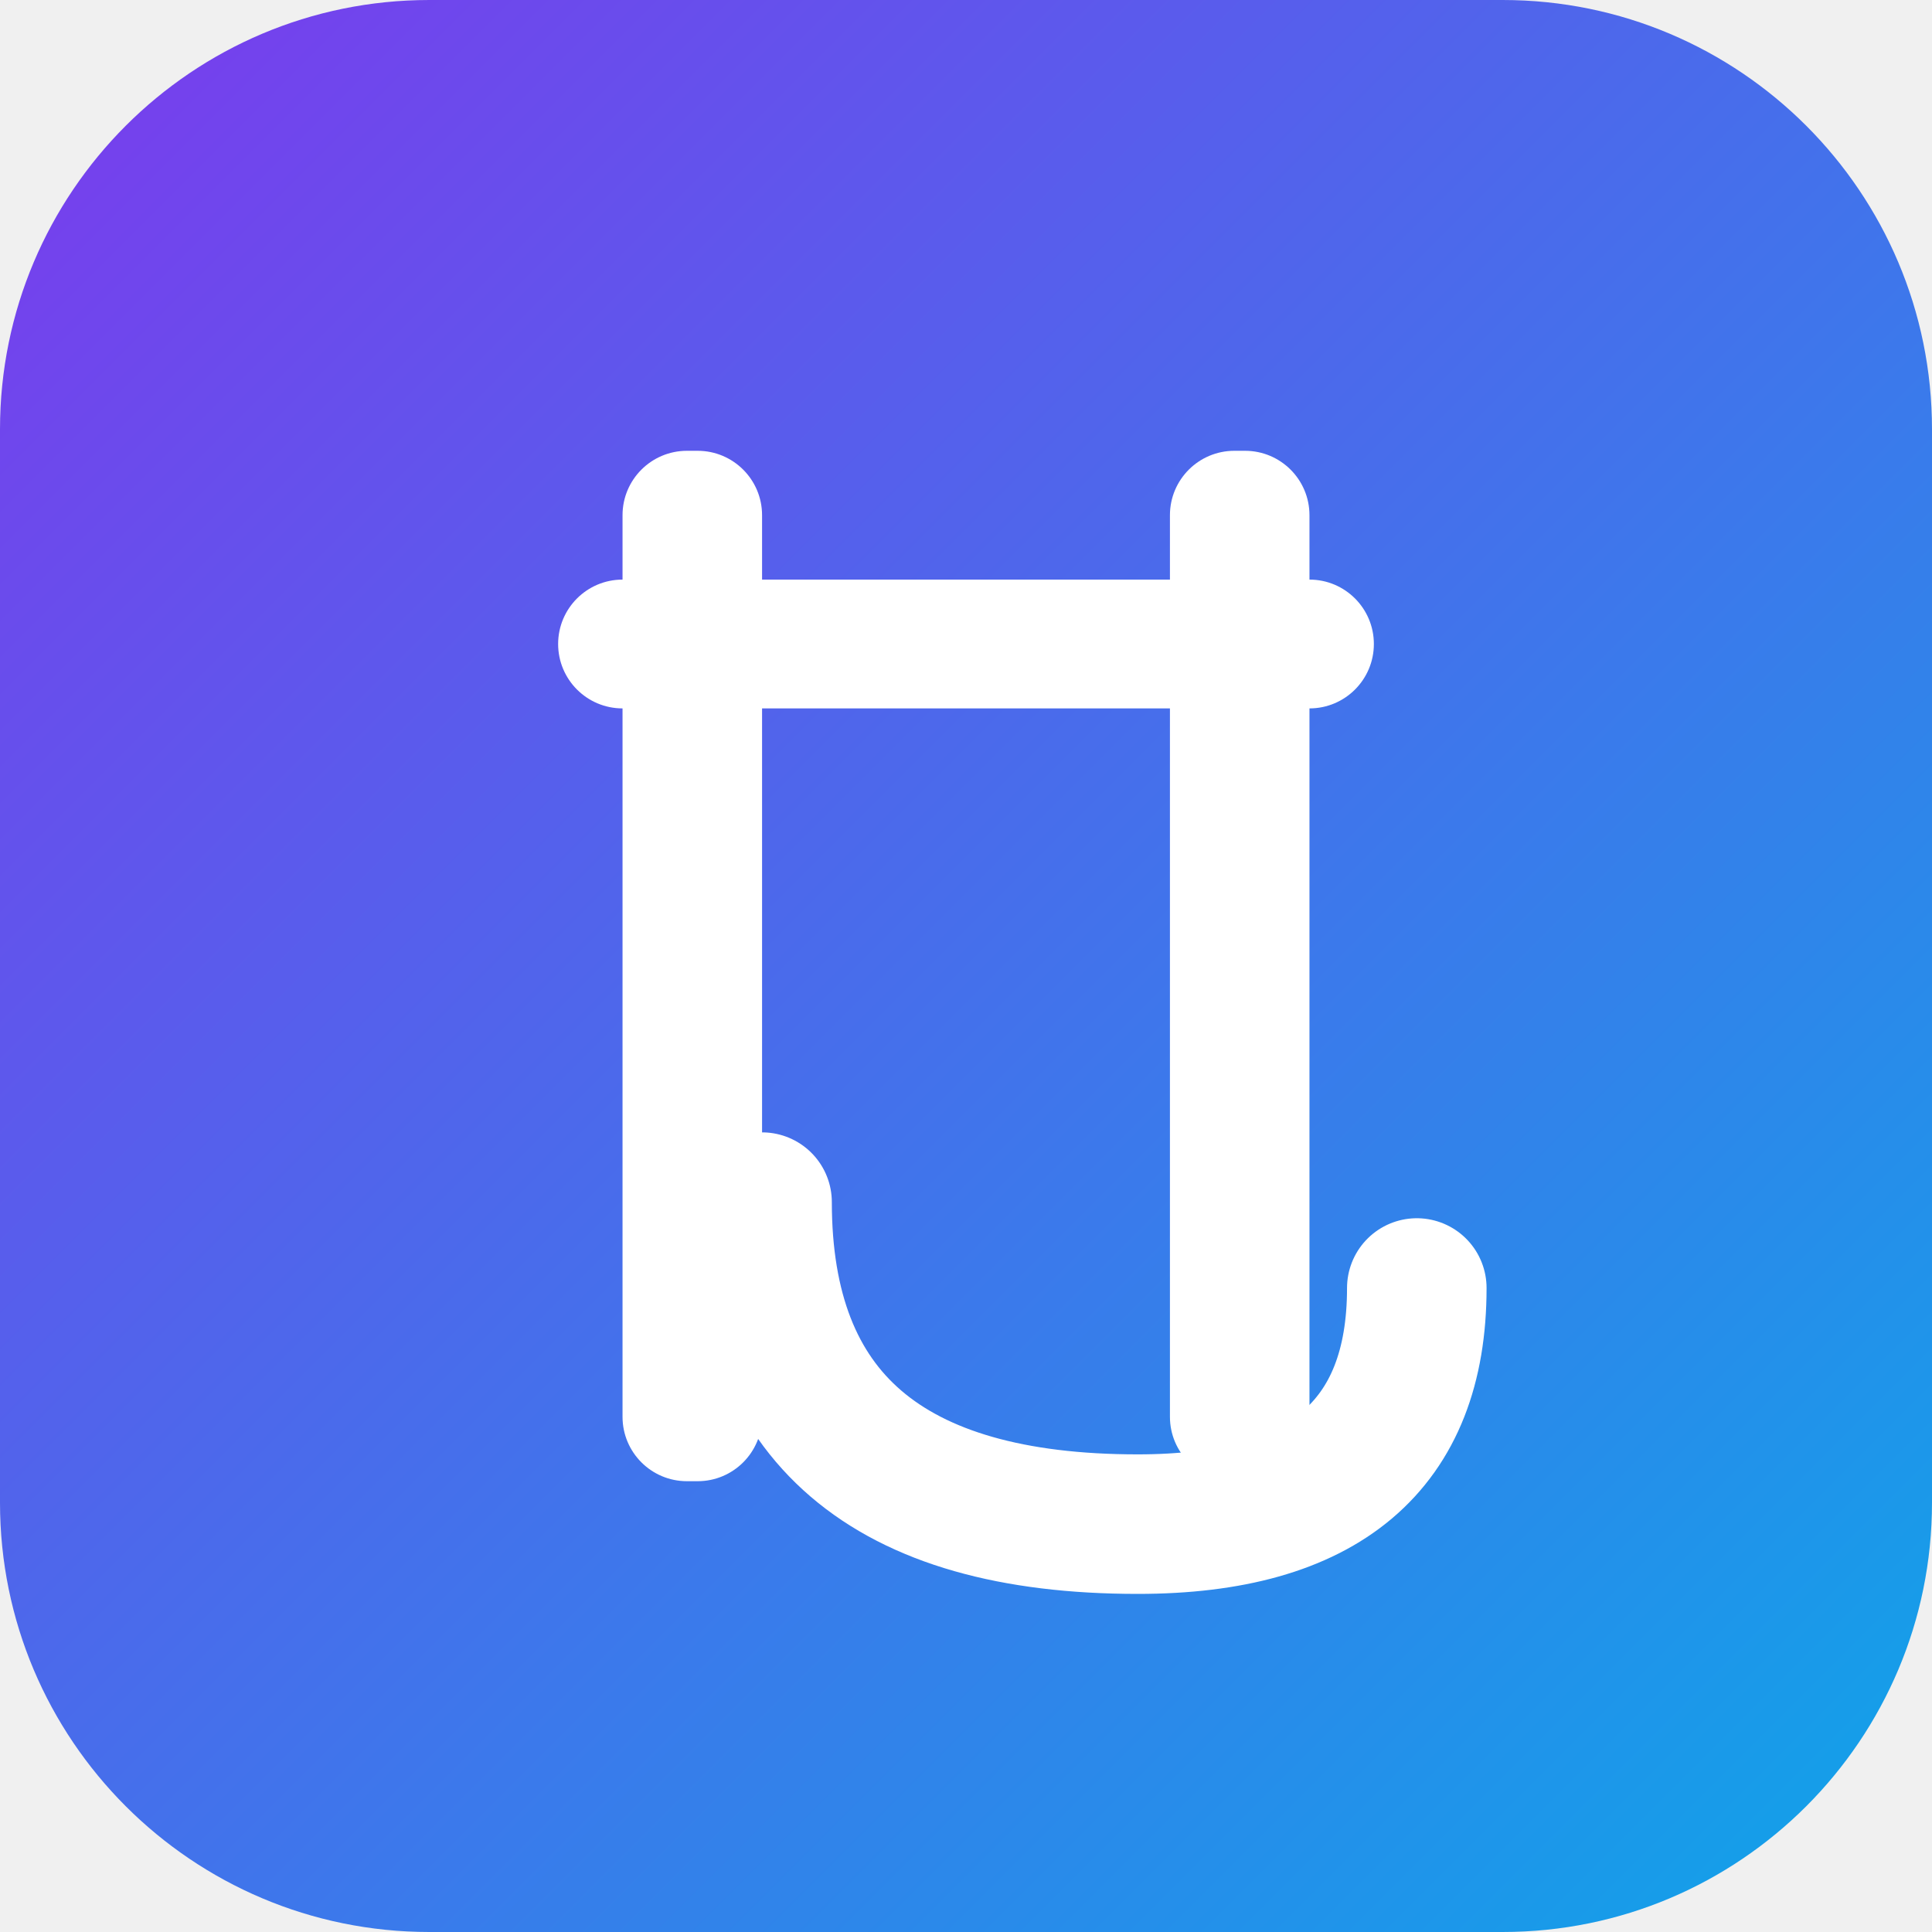
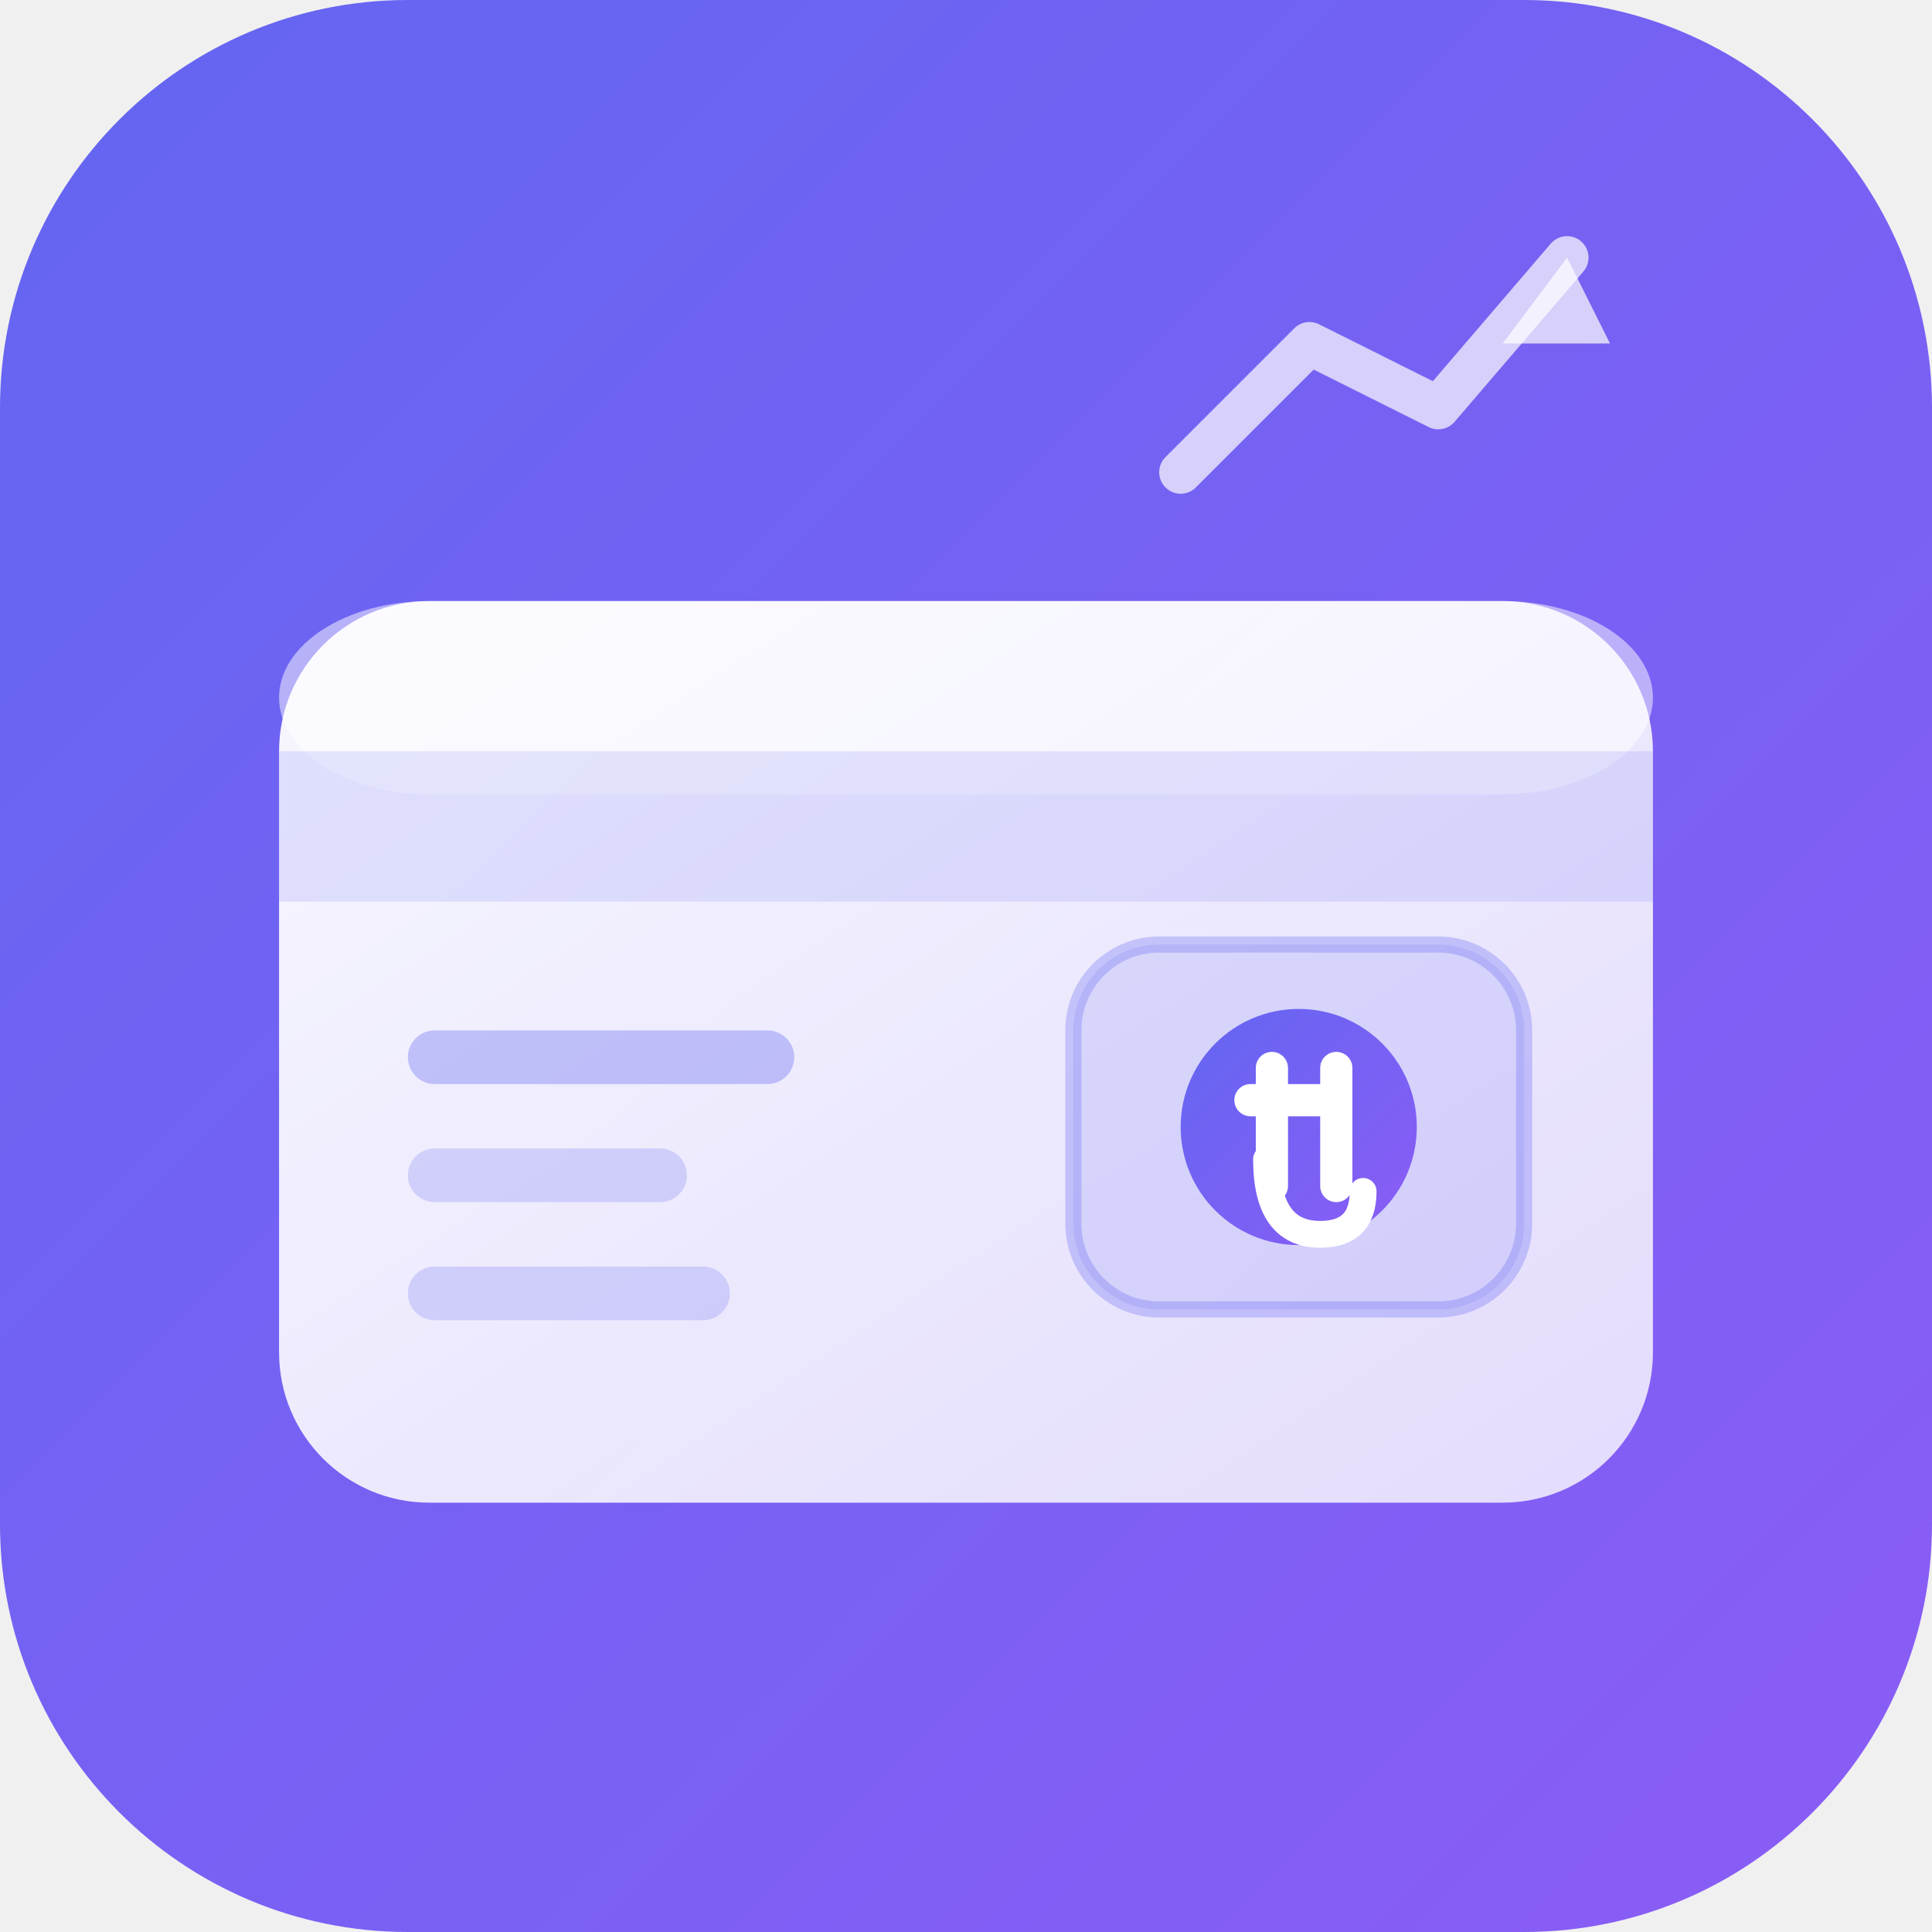
<svg xmlns="http://www.w3.org/2000/svg" viewBox="0 0 180 180" width="180" height="180">
  <defs>
    <linearGradient id="bg" x1="0%" y1="0%" x2="100%" y2="100%">
-       <stop offset="0%" stop-color="#7c3aed" />
-       <stop offset="100%" stop-color="#0ea5e9" />
+       <stop offset="0%" stop-color="#6366f1" />
+       <stop offset="100%" stop-color="#8b5cf6" />
+     </linearGradient>
+     <linearGradient id="card" x1="0%" y1="0%" x2="100%" y2="100%">
+       <stop offset="0%" stop-color="rgba(255,255,255,0.95)" />
+       <stop offset="100%" stop-color="rgba(255,255,255,0.78)" />
    </linearGradient>
  </defs>
-   <rect width="180" height="180" rx="40" fill="url(#bg)" />
-   <rect x="58" y="42" width="13" height="96" rx="6" fill="white" />
-   <rect x="109" y="42" width="13" height="96" rx="6" fill="white" />
-   <rect x="52" y="54" width="76" height="12" rx="6" fill="white" />
-   <path d="M 71 112 Q 71 142 106 142 Q 132 142 132 120" stroke="white" stroke-width="13" fill="none" stroke-linecap="round" />
+   <rect width="180" height="180" rx="38" fill="url(#bg)" />
+   <rect x="26" y="56" width="128" height="84" rx="14" fill="url(#card)" />
+   <rect x="26" y="56" width="128" height="18" rx="14" fill="rgba(255,255,255,0.5)" />
+   <rect x="26" y="70" width="128" height="14" fill="rgba(99,102,241,0.15)" />
+   <rect x="100" y="88" width="42" height="34" rx="8" fill="rgba(99,102,241,0.15)" stroke="rgba(99,102,241,0.3)" stroke-width="1.5" />
+   <circle cx="121" cy="105" r="11" fill="url(#bg)" />
+   <rect x="117" y="98" width="3" height="14" rx="1.5" fill="white" />
+   <rect x="123" y="98" width="3" height="14" rx="1.5" fill="white" />
+   <rect x="115" y="101" width="10" height="3" rx="1.5" fill="white" />
+   <path d="M118 108 Q118 115 123 115 Q127 115 127 111" stroke="white" stroke-width="2.5" fill="none" stroke-linecap="round" />
+   <rect x="38" y="96" width="36" height="5" rx="2.5" fill="rgba(99,102,241,0.35)" />
+   <rect x="38" y="107" width="26" height="5" rx="2.5" fill="rgba(99,102,241,0.22)" />
+   <rect x="38" y="118" width="30" height="5" rx="2.5" fill="rgba(99,102,241,0.22)" />
+   <polyline points="110,44 122,32 134,38 146,24" stroke="rgba(255,255,255,0.7)" stroke-width="4" fill="none" stroke-linecap="round" stroke-linejoin="round" />
+   <polygon points="146,24 140,32 150,32" fill="rgba(255,255,255,0.7)" />
</svg>
